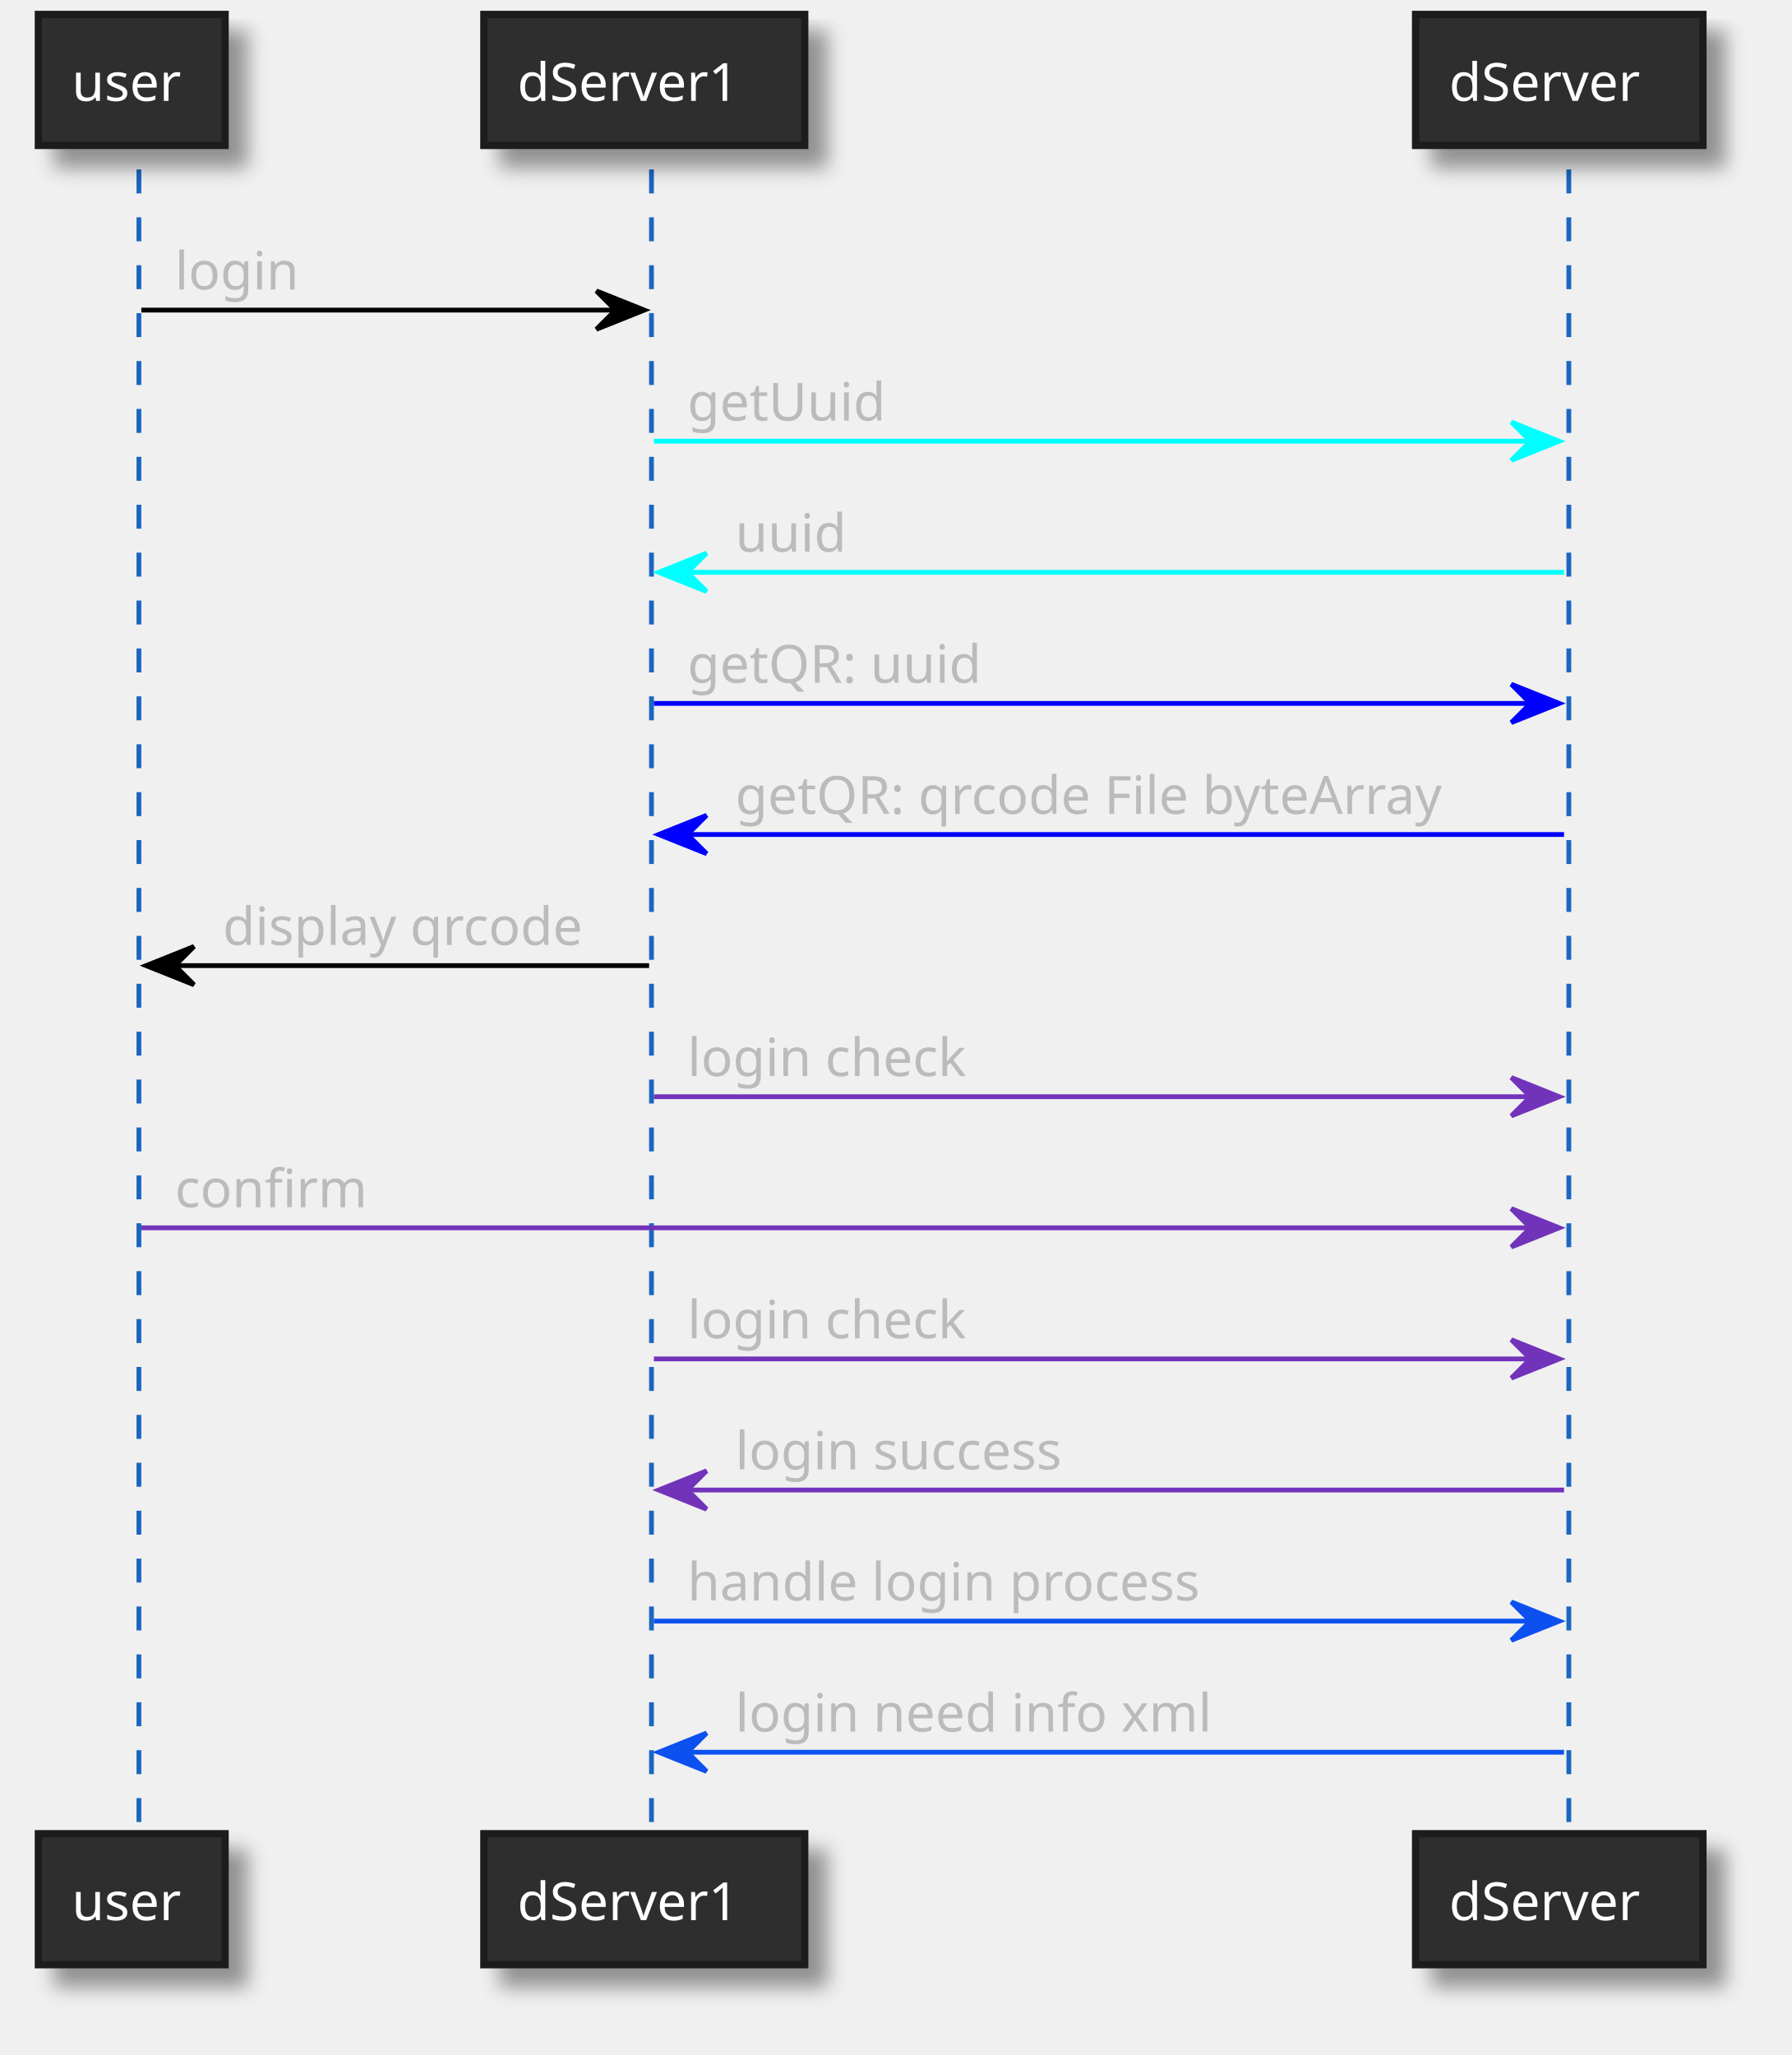
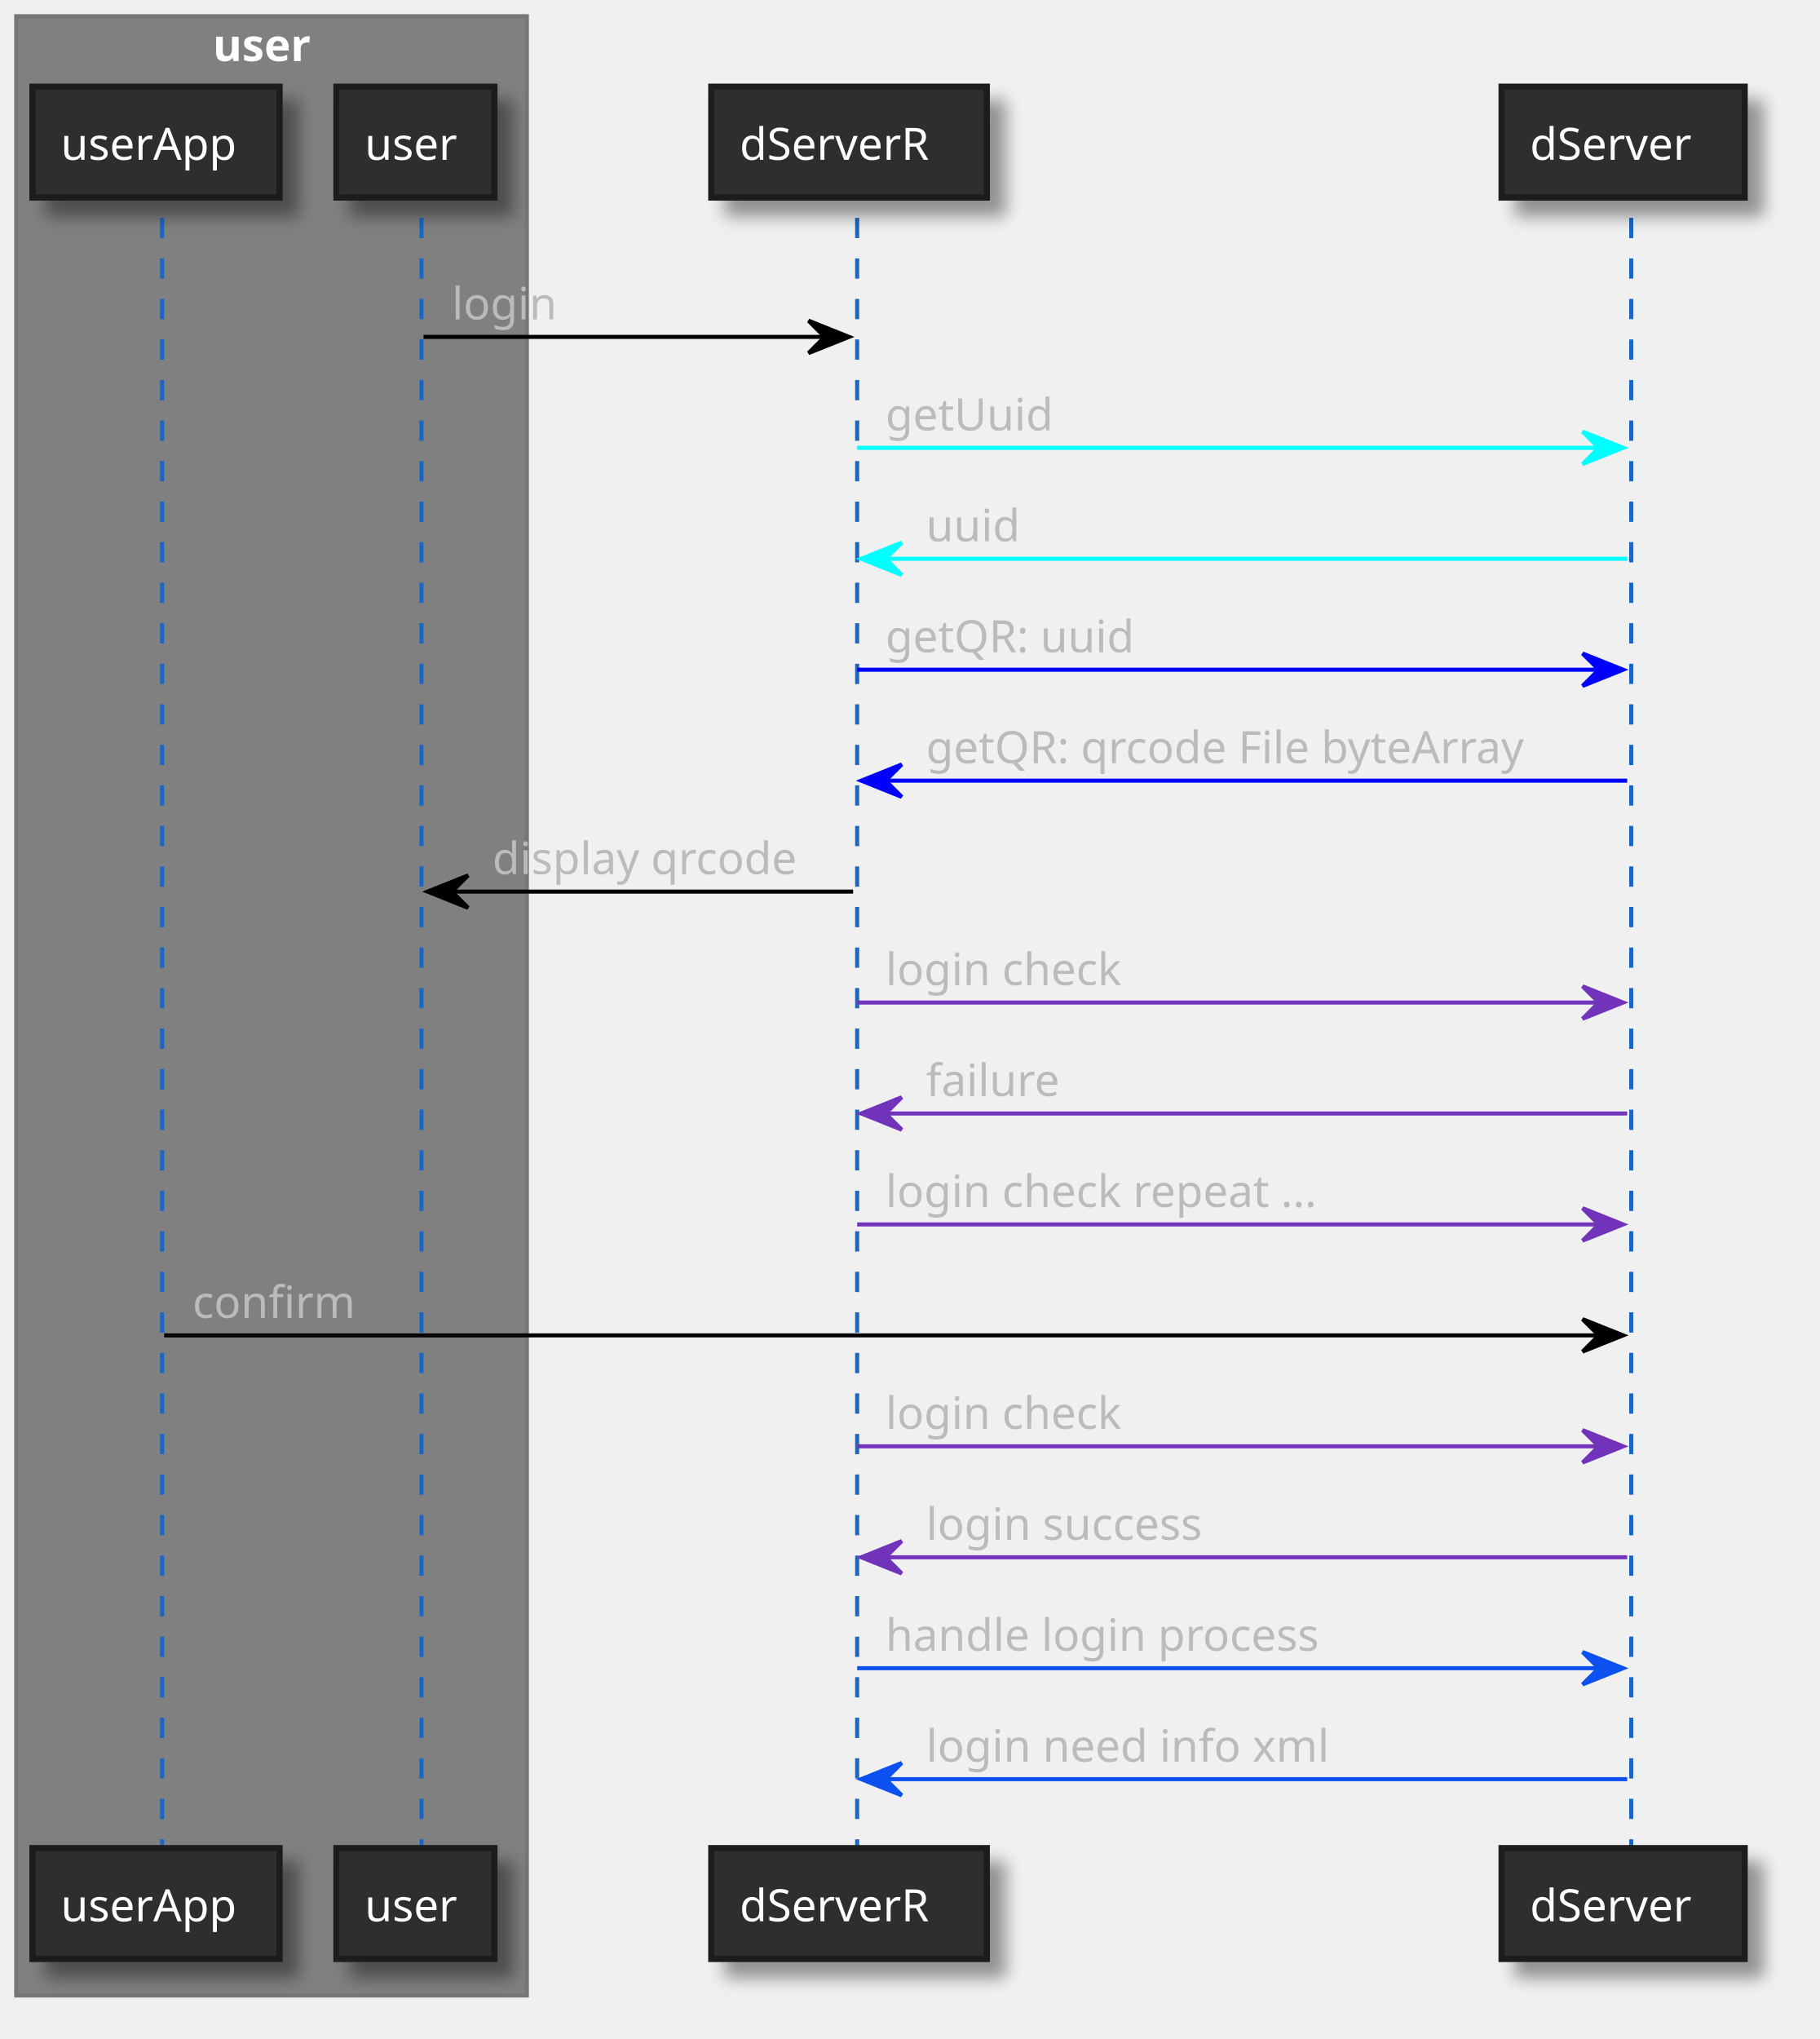
- <svg xmlns="http://www.w3.org/2000/svg" contentScriptType="application/ecmascript" contentStyleType="text/css" height="429px" preserveAspectRatio="none" style="width:374px;height:429px;background:#777777;" version="1.1" viewBox="0 0 374 429" width="374px" zoomAndPan="magnify">
+ <svg xmlns="http://www.w3.org/2000/svg" contentScriptType="application/ecmascript" contentStyleType="text/css" height="503px" preserveAspectRatio="none" style="width:449px;height:503px;background:#777777;" version="1.1" viewBox="0 0 449 503" width="449px" zoomAndPan="magnify">
  <defs>
-     <filter height="300%" id="fqbct896y3yl9" width="300%" x="-1" y="-1">
+     <filter height="300%" id="f1bi63usgjabyq" width="300%" x="-1" y="-1">
      <feGaussianBlur result="blurOut" stdDeviation="2.0" />
      <feColorMatrix in="blurOut" result="blurOut2" type="matrix" values="0 0 0 0 0 0 0 0 0 0 0 0 0 0 0 0 0 0 .4 0" />
      <feOffset dx="4.0" dy="4.0" in="blurOut2" result="blurOut3" />
      <feBlend in="SourceGraphic" in2="blurOut3" mode="normal" />
    </filter>
  </defs>
  <g>
-     <line style="stroke: #1A66C2; stroke-width: 1.0; stroke-dasharray: 5.0,5.0;" x1="29" x2="29" y1="35.369" y2="383.793" />
-     <line style="stroke: #1A66C2; stroke-width: 1.0; stroke-dasharray: 5.0,5.0;" x1="136" x2="136" y1="35.369" y2="383.793" />
-     <line style="stroke: #1A66C2; stroke-width: 1.0; stroke-dasharray: 5.0,5.0;" x1="327.5" x2="327.5" y1="35.369" y2="383.793" />
-     <rect fill="#2E2E2E" filter="url(#fqbct896y3yl9)" height="27.369" style="stroke: #1B1B1B; stroke-width: 1.5;" width="39" x="8" y="3" />
-     <text fill="#FFFFFF" font-family="Verdana" font-size="11" lengthAdjust="spacingAndGlyphs" textLength="25" x="15" y="21.059">user</text>
-     <rect fill="#2E2E2E" filter="url(#fqbct896y3yl9)" height="27.369" style="stroke: #1B1B1B; stroke-width: 1.5;" width="39" x="8" y="382.793" />
-     <text fill="#FFFFFF" font-family="Verdana" font-size="11" lengthAdjust="spacingAndGlyphs" textLength="25" x="15" y="400.852">user</text>
-     <rect fill="#2E2E2E" filter="url(#fqbct896y3yl9)" height="27.369" style="stroke: #1B1B1B; stroke-width: 1.5;" width="67" x="101" y="3" />
-     <text fill="#FFFFFF" font-family="Verdana" font-size="11" lengthAdjust="spacingAndGlyphs" textLength="53" x="108" y="21.059">dServer1</text>
-     <rect fill="#2E2E2E" filter="url(#fqbct896y3yl9)" height="27.369" style="stroke: #1B1B1B; stroke-width: 1.5;" width="67" x="101" y="382.793" />
-     <text fill="#FFFFFF" font-family="Verdana" font-size="11" lengthAdjust="spacingAndGlyphs" textLength="53" x="108" y="400.852">dServer1</text>
-     <rect fill="#2E2E2E" filter="url(#fqbct896y3yl9)" height="27.369" style="stroke: #1B1B1B; stroke-width: 1.5;" width="60" x="295.5" y="3" />
-     <text fill="#FFFFFF" font-family="Verdana" font-size="11" lengthAdjust="spacingAndGlyphs" textLength="46" x="302.5" y="21.059">dServer</text>
-     <rect fill="#2E2E2E" filter="url(#fqbct896y3yl9)" height="27.369" style="stroke: #1B1B1B; stroke-width: 1.5;" width="60" x="295.5" y="382.793" />
-     <text fill="#FFFFFF" font-family="Verdana" font-size="11" lengthAdjust="spacingAndGlyphs" textLength="46" x="302.5" y="400.852">dServer</text>
-     <polygon fill="#000000" points="124.5,60.737,134.5,64.737,124.5,68.737,128.5,64.737" style="stroke: #000000; stroke-width: 1.0;" />
-     <line style="stroke: #000000; stroke-width: 1.0;" x1="29.5" x2="130.5" y1="64.737" y2="64.737" />
-     <text fill="#BBBBBB" font-family="Verdana" font-size="11" lengthAdjust="spacingAndGlyphs" textLength="27" x="36.5" y="60.428">login</text>
-     <polygon fill="#00FFFF" points="315.5,88.106,325.5,92.106,315.5,96.106,319.5,92.106" style="stroke: #00FFFF; stroke-width: 1.0;" />
-     <line style="stroke: #00FFFF; stroke-width: 1.0;" x1="136.5" x2="321.5" y1="92.106" y2="92.106" />
-     <text fill="#BBBBBB" font-family="Verdana" font-size="11" lengthAdjust="spacingAndGlyphs" textLength="43" x="143.5" y="87.796">getUuid</text>
-     <polygon fill="#00FFFF" points="147.5,115.475,137.5,119.475,147.5,123.475,143.5,119.475" style="stroke: #00FFFF; stroke-width: 1.0;" />
-     <line style="stroke: #00FFFF; stroke-width: 1.0;" x1="141.5" x2="326.5" y1="119.475" y2="119.475" />
-     <text fill="#BBBBBB" font-family="Verdana" font-size="11" lengthAdjust="spacingAndGlyphs" textLength="24" x="153.5" y="115.165">uuid</text>
-     <polygon fill="#0000FF" points="315.5,142.843,325.5,146.843,315.5,150.843,319.5,146.843" style="stroke: #0000FF; stroke-width: 1.0;" />
-     <line style="stroke: #0000FF; stroke-width: 1.0;" x1="136.5" x2="321.5" y1="146.843" y2="146.843" />
-     <text fill="#BBBBBB" font-family="Verdana" font-size="11" lengthAdjust="spacingAndGlyphs" textLength="68" x="143.5" y="142.534">getQR: uuid</text>
-     <polygon fill="#0000FF" points="147.5,170.212,137.5,174.212,147.5,178.212,143.5,174.212" style="stroke: #0000FF; stroke-width: 1.0;" />
-     <line style="stroke: #0000FF; stroke-width: 1.0;" x1="141.5" x2="326.5" y1="174.212" y2="174.212" />
-     <text fill="#BBBBBB" font-family="Verdana" font-size="11" lengthAdjust="spacingAndGlyphs" textLength="167" x="153.5" y="169.902">getQR: qrcode File byteArray</text>
-     <polygon fill="#000000" points="40.5,197.581,30.5,201.581,40.5,205.581,36.5,201.581" style="stroke: #000000; stroke-width: 1.0;" />
-     <line style="stroke: #000000; stroke-width: 1.0;" x1="34.5" x2="135.5" y1="201.581" y2="201.581" />
-     <text fill="#BBBBBB" font-family="Verdana" font-size="11" lengthAdjust="spacingAndGlyphs" textLength="83" x="46.5" y="197.271">display qrcode</text>
-     <polygon fill="#7233BB" points="315.5,224.949,325.5,228.949,315.5,232.949,319.5,228.949" style="stroke: #7233BB; stroke-width: 1.0;" />
-     <line style="stroke: #7233BB; stroke-width: 1.0;" x1="136.5" x2="321.5" y1="228.949" y2="228.949" />
-     <text fill="#BBBBBB" font-family="Verdana" font-size="11" lengthAdjust="spacingAndGlyphs" textLength="64" x="143.5" y="224.64">login check</text>
-     <polygon fill="#7233BB" points="315.5,252.318,325.5,256.318,315.5,260.318,319.5,256.318" style="stroke: #7233BB; stroke-width: 1.0;" />
-     <line style="stroke: #7233BB; stroke-width: 1.0;" x1="29.5" x2="321.5" y1="256.318" y2="256.318" />
-     <text fill="#BBBBBB" font-family="Verdana" font-size="11" lengthAdjust="spacingAndGlyphs" textLength="43" x="36.5" y="252.008">confirm</text>
-     <polygon fill="#7233BB" points="315.5,279.687,325.5,283.687,315.5,287.687,319.5,283.687" style="stroke: #7233BB; stroke-width: 1.0;" />
-     <line style="stroke: #7233BB; stroke-width: 1.0;" x1="136.5" x2="321.5" y1="283.687" y2="283.687" />
-     <text fill="#BBBBBB" font-family="Verdana" font-size="11" lengthAdjust="spacingAndGlyphs" textLength="64" x="143.5" y="279.377">login check</text>
-     <polygon fill="#7233BB" points="147.5,307.055,137.5,311.055,147.5,315.055,143.5,311.055" style="stroke: #7233BB; stroke-width: 1.0;" />
-     <line style="stroke: #7233BB; stroke-width: 1.0;" x1="141.5" x2="326.5" y1="311.055" y2="311.055" />
-     <text fill="#BBBBBB" font-family="Verdana" font-size="11" lengthAdjust="spacingAndGlyphs" textLength="75" x="153.5" y="306.746">login success</text>
-     <polygon fill="#0C51F0" points="315.5,334.424,325.5,338.424,315.5,342.424,319.5,338.424" style="stroke: #0C51F0; stroke-width: 1.0;" />
-     <line style="stroke: #0C51F0; stroke-width: 1.0;" x1="136.5" x2="321.5" y1="338.424" y2="338.424" />
-     <text fill="#BBBBBB" font-family="Verdana" font-size="11" lengthAdjust="spacingAndGlyphs" textLength="117" x="143.5" y="334.114">handle login process</text>
-     <polygon fill="#0C51F0" points="147.5,361.793,137.5,365.793,147.5,369.793,143.5,365.793" style="stroke: #0C51F0; stroke-width: 1.0;" />
-     <line style="stroke: #0C51F0; stroke-width: 1.0;" x1="141.5" x2="326.5" y1="365.793" y2="365.793" />
-     <text fill="#BBBBBB" font-family="Verdana" font-size="11" lengthAdjust="spacingAndGlyphs" textLength="109" x="153.5" y="361.483">login need info xml</text>
+     <rect fill="#808080" height="488.267" style="stroke: #767676; stroke-width: 1.0;" width="126" x="4" y="4" />
+     <text fill="#FFFFFF" font-family="Verdana" font-size="11" font-weight="bold" lengthAdjust="spacingAndGlyphs" textLength="29" x="52.5" y="15.059">user</text>
+     <line style="stroke: #1A66C2; stroke-width: 1.0; stroke-dasharray: 5.0,5.0;" x1="40" x2="40" y1="53.737" y2="456.898" />
+     <line style="stroke: #1A66C2; stroke-width: 1.0; stroke-dasharray: 5.0,5.0;" x1="104" x2="104" y1="53.737" y2="456.898" />
+     <line style="stroke: #1A66C2; stroke-width: 1.0; stroke-dasharray: 5.0,5.0;" x1="211.5" x2="211.5" y1="53.737" y2="456.898" />
+     <line style="stroke: #1A66C2; stroke-width: 1.0; stroke-dasharray: 5.0,5.0;" x1="402.5" x2="402.5" y1="53.737" y2="456.898" />
+     <rect fill="#2E2E2E" filter="url(#f1bi63usgjabyq)" height="27.369" style="stroke: #1B1B1B; stroke-width: 1.5;" width="61" x="8" y="21.369" />
+     <text fill="#FFFFFF" font-family="Verdana" font-size="11" lengthAdjust="spacingAndGlyphs" textLength="47" x="15" y="39.428">userApp</text>
+     <rect fill="#2E2E2E" filter="url(#f1bi63usgjabyq)" height="27.369" style="stroke: #1B1B1B; stroke-width: 1.5;" width="61" x="8" y="455.898" />
+     <text fill="#FFFFFF" font-family="Verdana" font-size="11" lengthAdjust="spacingAndGlyphs" textLength="47" x="15" y="473.957">userApp</text>
+     <rect fill="#2E2E2E" filter="url(#f1bi63usgjabyq)" height="27.369" style="stroke: #1B1B1B; stroke-width: 1.5;" width="39" x="83" y="21.369" />
+     <text fill="#FFFFFF" font-family="Verdana" font-size="11" lengthAdjust="spacingAndGlyphs" textLength="25" x="90" y="39.428">user</text>
+     <rect fill="#2E2E2E" filter="url(#f1bi63usgjabyq)" height="27.369" style="stroke: #1B1B1B; stroke-width: 1.5;" width="39" x="83" y="455.898" />
+     <text fill="#FFFFFF" font-family="Verdana" font-size="11" lengthAdjust="spacingAndGlyphs" textLength="25" x="90" y="473.957">user</text>
+     <rect fill="#2E2E2E" filter="url(#f1bi63usgjabyq)" height="27.369" style="stroke: #1B1B1B; stroke-width: 1.5;" width="68" x="175.5" y="21.369" />
+     <text fill="#FFFFFF" font-family="Verdana" font-size="11" lengthAdjust="spacingAndGlyphs" textLength="54" x="182.5" y="39.428">dServerR</text>
+     <rect fill="#2E2E2E" filter="url(#f1bi63usgjabyq)" height="27.369" style="stroke: #1B1B1B; stroke-width: 1.5;" width="68" x="175.5" y="455.898" />
+     <text fill="#FFFFFF" font-family="Verdana" font-size="11" lengthAdjust="spacingAndGlyphs" textLength="54" x="182.5" y="473.957">dServerR</text>
+     <rect fill="#2E2E2E" filter="url(#f1bi63usgjabyq)" height="27.369" style="stroke: #1B1B1B; stroke-width: 1.5;" width="60" x="370.5" y="21.369" />
+     <text fill="#FFFFFF" font-family="Verdana" font-size="11" lengthAdjust="spacingAndGlyphs" textLength="46" x="377.5" y="39.428">dServer</text>
+     <rect fill="#2E2E2E" filter="url(#f1bi63usgjabyq)" height="27.369" style="stroke: #1B1B1B; stroke-width: 1.5;" width="60" x="370.5" y="455.898" />
+     <text fill="#FFFFFF" font-family="Verdana" font-size="11" lengthAdjust="spacingAndGlyphs" textLength="46" x="377.5" y="473.957">dServer</text>
+     <polygon fill="#000000" points="199.5,79.106,209.5,83.106,199.5,87.106,203.5,83.106" style="stroke: #000000; stroke-width: 1.0;" />
+     <line style="stroke: #000000; stroke-width: 1.0;" x1="104.5" x2="205.5" y1="83.106" y2="83.106" />
+     <text fill="#BBBBBB" font-family="Verdana" font-size="11" lengthAdjust="spacingAndGlyphs" textLength="27" x="111.5" y="78.796">login</text>
+     <polygon fill="#00FFFF" points="390.5,106.475,400.5,110.475,390.5,114.475,394.5,110.475" style="stroke: #00FFFF; stroke-width: 1.0;" />
+     <line style="stroke: #00FFFF; stroke-width: 1.0;" x1="211.5" x2="396.5" y1="110.475" y2="110.475" />
+     <text fill="#BBBBBB" font-family="Verdana" font-size="11" lengthAdjust="spacingAndGlyphs" textLength="43" x="218.5" y="106.165">getUuid</text>
+     <polygon fill="#00FFFF" points="222.5,133.843,212.5,137.843,222.5,141.843,218.5,137.843" style="stroke: #00FFFF; stroke-width: 1.0;" />
+     <line style="stroke: #00FFFF; stroke-width: 1.0;" x1="216.5" x2="401.5" y1="137.843" y2="137.843" />
+     <text fill="#BBBBBB" font-family="Verdana" font-size="11" lengthAdjust="spacingAndGlyphs" textLength="24" x="228.5" y="133.534">uuid</text>
+     <polygon fill="#0000FF" points="390.5,161.212,400.5,165.212,390.5,169.212,394.5,165.212" style="stroke: #0000FF; stroke-width: 1.0;" />
+     <line style="stroke: #0000FF; stroke-width: 1.0;" x1="211.5" x2="396.5" y1="165.212" y2="165.212" />
+     <text fill="#BBBBBB" font-family="Verdana" font-size="11" lengthAdjust="spacingAndGlyphs" textLength="68" x="218.5" y="160.902">getQR: uuid</text>
+     <polygon fill="#0000FF" points="222.5,188.581,212.5,192.581,222.5,196.581,218.5,192.581" style="stroke: #0000FF; stroke-width: 1.0;" />
+     <line style="stroke: #0000FF; stroke-width: 1.0;" x1="216.5" x2="401.5" y1="192.581" y2="192.581" />
+     <text fill="#BBBBBB" font-family="Verdana" font-size="11" lengthAdjust="spacingAndGlyphs" textLength="167" x="228.5" y="188.271">getQR: qrcode File byteArray</text>
+     <polygon fill="#000000" points="115.5,215.949,105.5,219.949,115.5,223.949,111.5,219.949" style="stroke: #000000; stroke-width: 1.0;" />
+     <line style="stroke: #000000; stroke-width: 1.0;" x1="109.5" x2="210.5" y1="219.949" y2="219.949" />
+     <text fill="#BBBBBB" font-family="Verdana" font-size="11" lengthAdjust="spacingAndGlyphs" textLength="83" x="121.5" y="215.64">display qrcode</text>
+     <polygon fill="#7233BB" points="390.5,243.318,400.5,247.318,390.5,251.318,394.5,247.318" style="stroke: #7233BB; stroke-width: 1.0;" />
+     <line style="stroke: #7233BB; stroke-width: 1.0;" x1="211.5" x2="396.5" y1="247.318" y2="247.318" />
+     <text fill="#BBBBBB" font-family="Verdana" font-size="11" lengthAdjust="spacingAndGlyphs" textLength="64" x="218.5" y="243.008">login check</text>
+     <polygon fill="#7233BB" points="222.5,270.687,212.5,274.687,222.5,278.687,218.5,274.687" style="stroke: #7233BB; stroke-width: 1.0;" />
+     <line style="stroke: #7233BB; stroke-width: 1.0;" x1="216.5" x2="401.5" y1="274.687" y2="274.687" />
+     <text fill="#BBBBBB" font-family="Verdana" font-size="11" lengthAdjust="spacingAndGlyphs" textLength="36" x="228.5" y="270.377">failure</text>
+     <polygon fill="#7233BB" points="390.5,298.055,400.5,302.055,390.5,306.055,394.5,302.055" style="stroke: #7233BB; stroke-width: 1.0;" />
+     <line style="stroke: #7233BB; stroke-width: 1.0;" x1="211.5" x2="396.5" y1="302.055" y2="302.055" />
+     <text fill="#BBBBBB" font-family="Verdana" font-size="11" lengthAdjust="spacingAndGlyphs" textLength="121" x="218.5" y="297.746">login check repeat ...</text>
+     <polygon fill="#000000" points="390.5,325.424,400.5,329.424,390.5,333.424,394.5,329.424" style="stroke: #000000; stroke-width: 1.0;" />
+     <line style="stroke: #000000; stroke-width: 1.0;" x1="40.5" x2="396.5" y1="329.424" y2="329.424" />
+     <text fill="#BBBBBB" font-family="Verdana" font-size="11" lengthAdjust="spacingAndGlyphs" textLength="43" x="47.5" y="325.114">confirm</text>
+     <polygon fill="#7233BB" points="390.5,352.793,400.5,356.793,390.5,360.793,394.5,356.793" style="stroke: #7233BB; stroke-width: 1.0;" />
+     <line style="stroke: #7233BB; stroke-width: 1.0;" x1="211.5" x2="396.5" y1="356.793" y2="356.793" />
+     <text fill="#BBBBBB" font-family="Verdana" font-size="11" lengthAdjust="spacingAndGlyphs" textLength="64" x="218.5" y="352.483">login check</text>
+     <polygon fill="#7233BB" points="222.5,380.161,212.5,384.161,222.5,388.161,218.5,384.161" style="stroke: #7233BB; stroke-width: 1.0;" />
+     <line style="stroke: #7233BB; stroke-width: 1.0;" x1="216.5" x2="401.5" y1="384.161" y2="384.161" />
+     <text fill="#BBBBBB" font-family="Verdana" font-size="11" lengthAdjust="spacingAndGlyphs" textLength="75" x="228.5" y="379.852">login success</text>
+     <polygon fill="#0C51F0" points="390.5,407.53,400.5,411.53,390.5,415.53,394.5,411.53" style="stroke: #0C51F0; stroke-width: 1.0;" />
+     <line style="stroke: #0C51F0; stroke-width: 1.0;" x1="211.5" x2="396.5" y1="411.53" y2="411.53" />
+     <text fill="#BBBBBB" font-family="Verdana" font-size="11" lengthAdjust="spacingAndGlyphs" textLength="117" x="218.5" y="407.22">handle login process</text>
+     <polygon fill="#0C51F0" points="222.5,434.898,212.5,438.898,222.5,442.898,218.5,438.898" style="stroke: #0C51F0; stroke-width: 1.0;" />
+     <line style="stroke: #0C51F0; stroke-width: 1.0;" x1="216.5" x2="401.5" y1="438.898" y2="438.898" />
+     <text fill="#BBBBBB" font-family="Verdana" font-size="11" lengthAdjust="spacingAndGlyphs" textLength="109" x="228.5" y="434.589">login need info xml</text>
  </g>
</svg>
